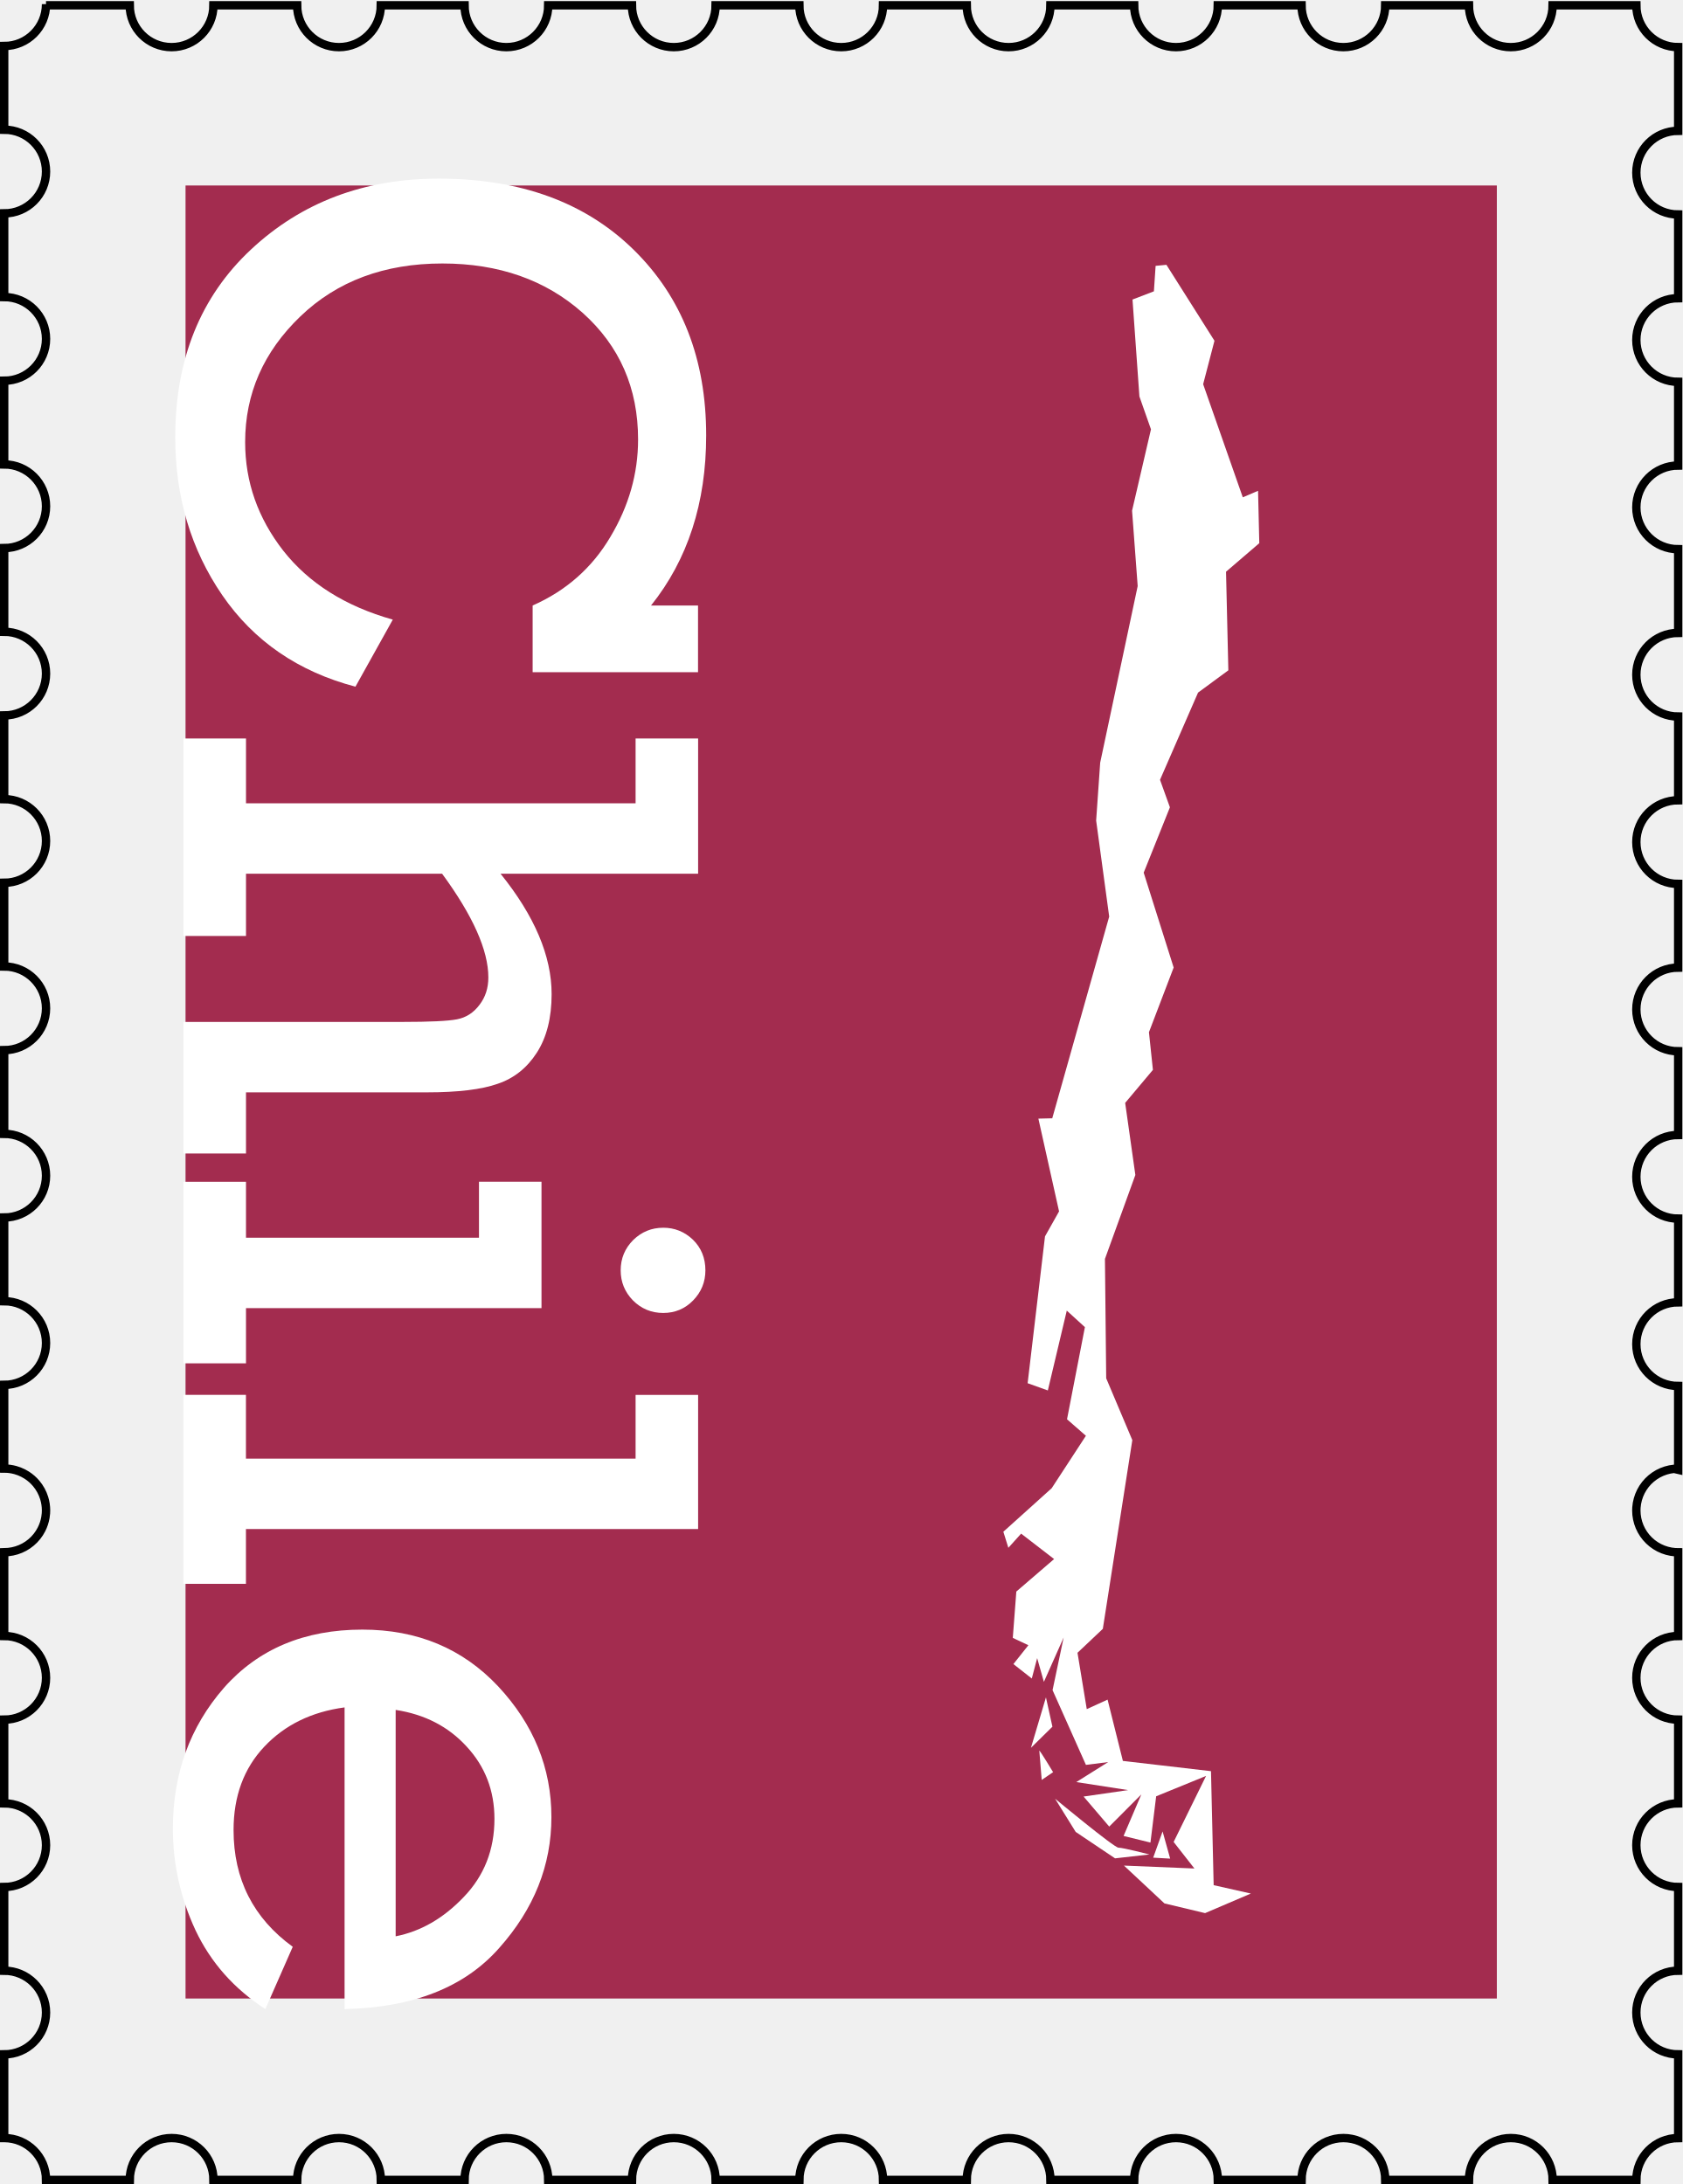
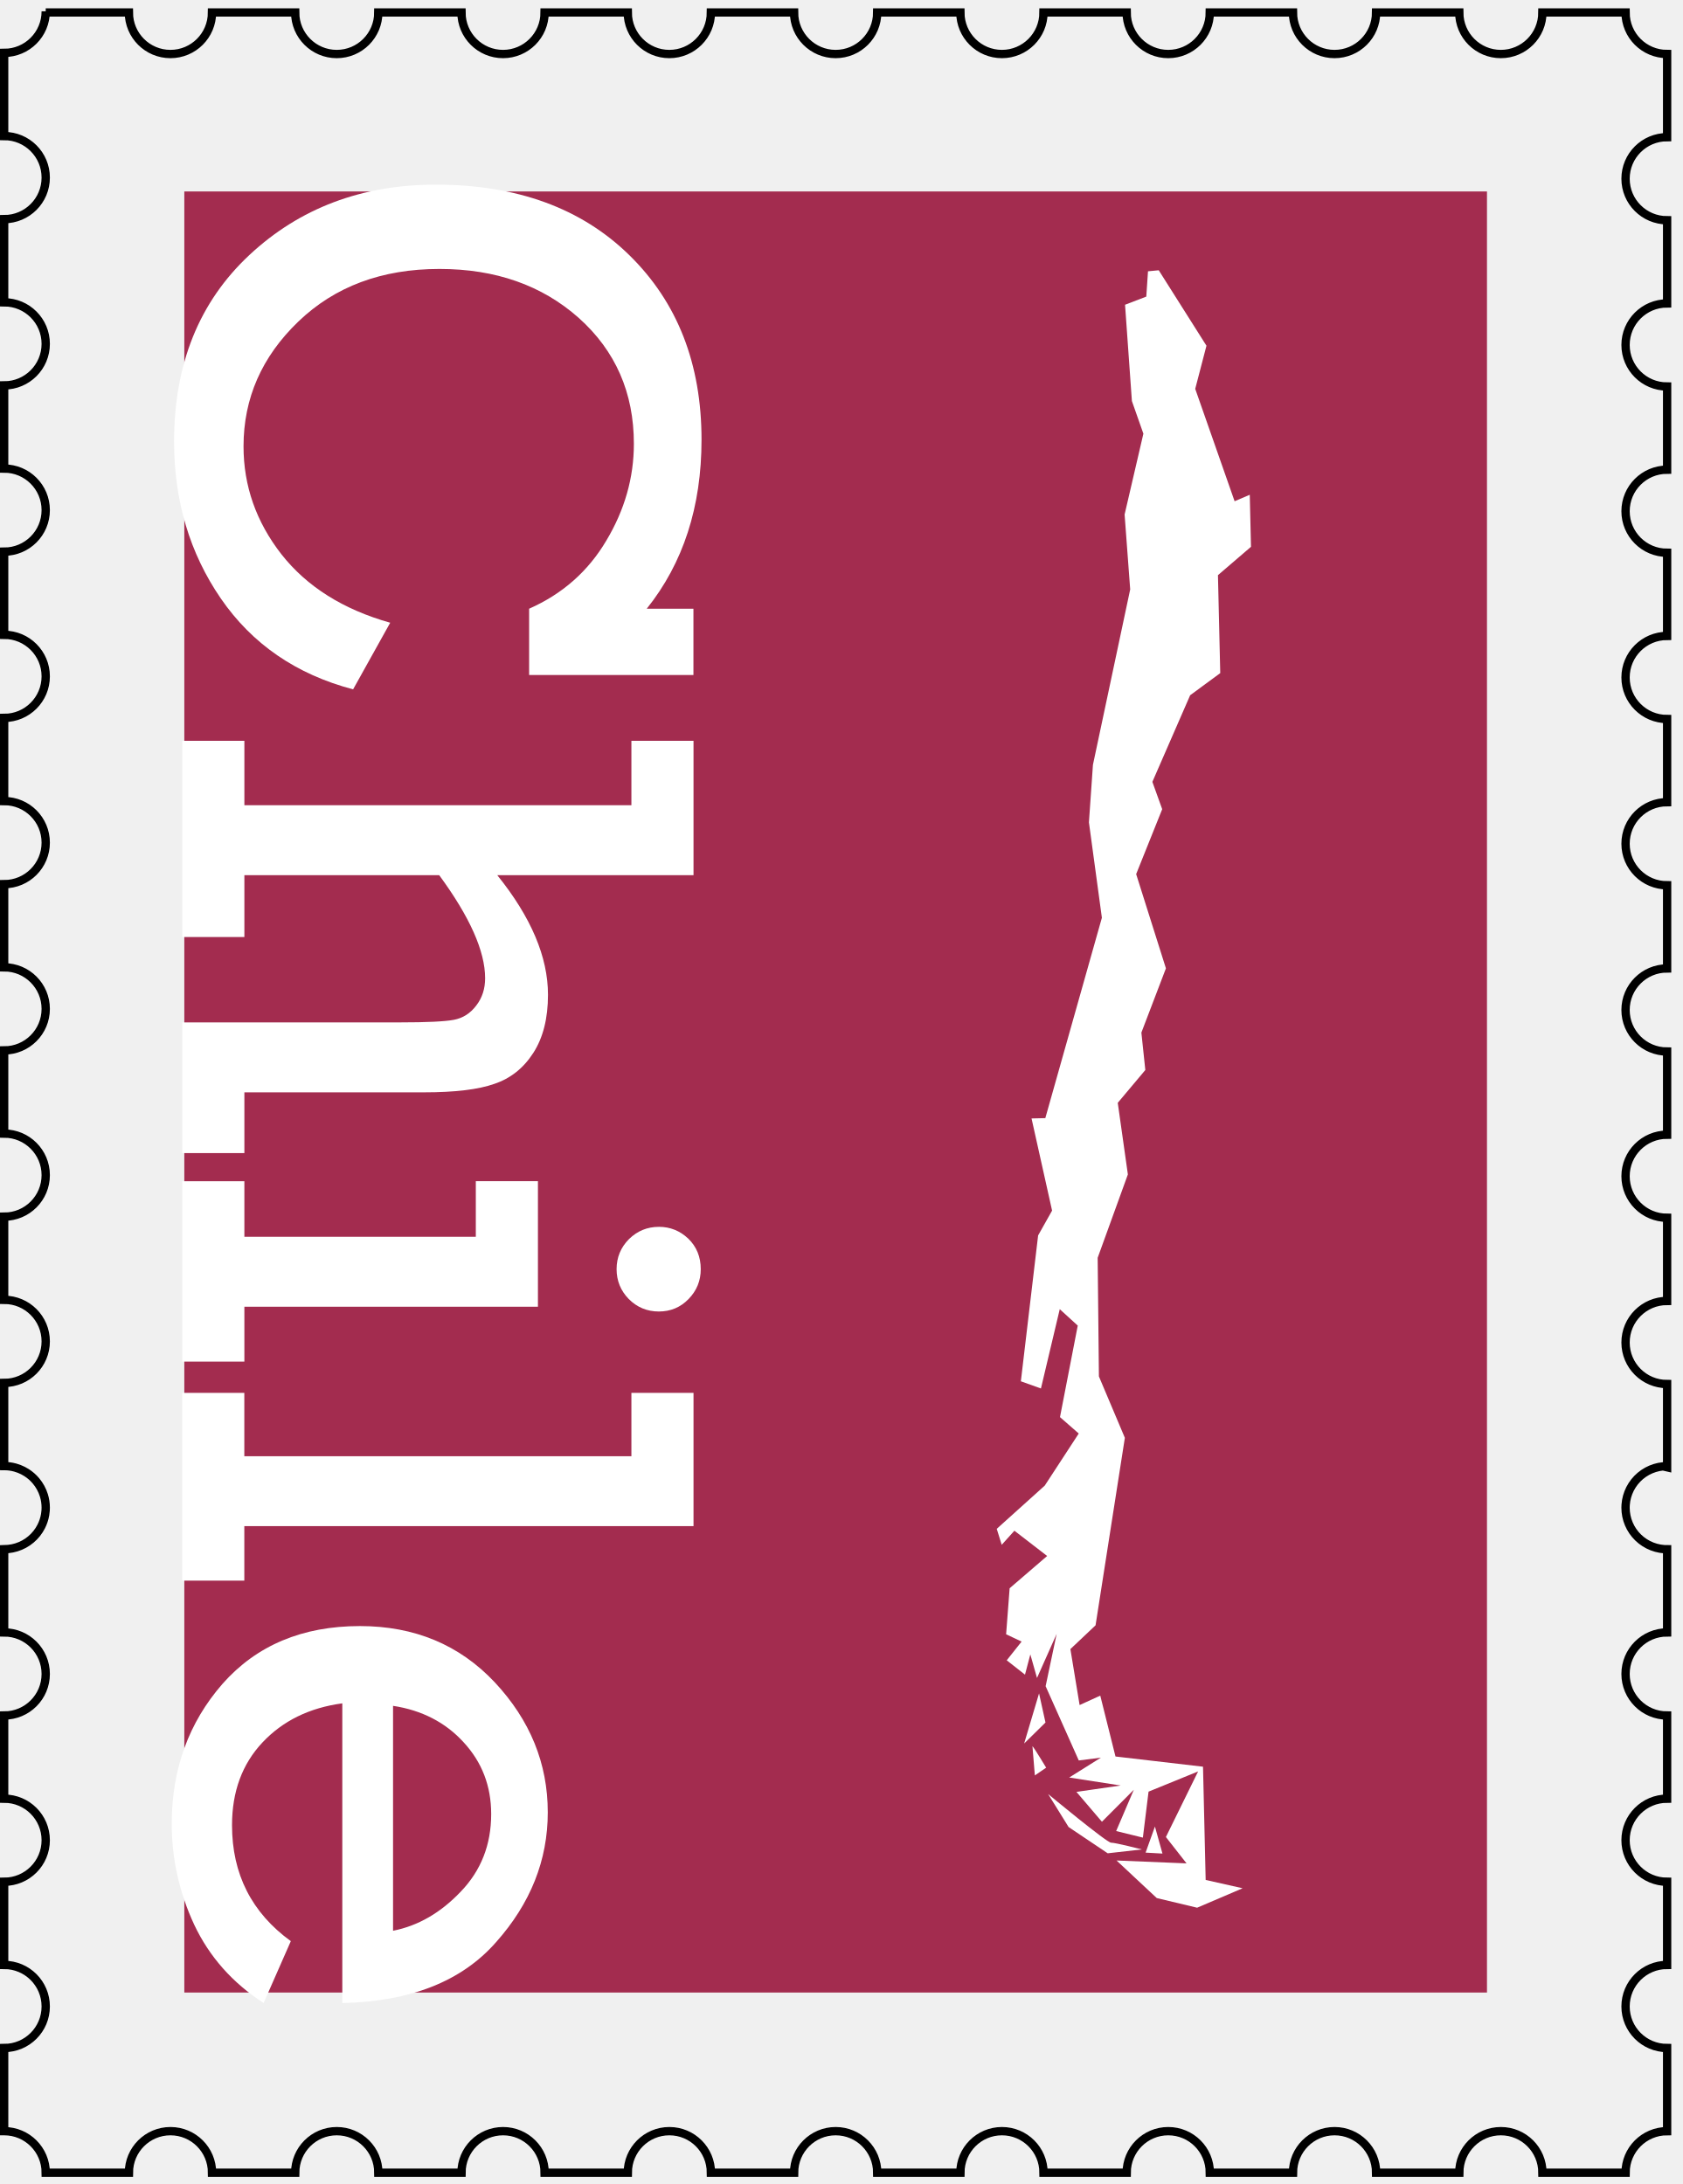
- <svg xmlns="http://www.w3.org/2000/svg" id="chile-stamp" height="783" width="603" version="1.1" viewBox="0 0 603 783">
+ <svg xmlns="http://www.w3.org/2000/svg" id="chile-stamp" height="783" width="603" version="1.1" viewBox="0 0 607 783">
  <g id="border" transform="translate(1.5 -270.9)">
    <path d="m15 272.4a15 15 0 0 1 -15 15v30a15 15 0 0 1 15 15 15 15 0 0 1 -15 15v30a15 15 0 0 1 15 15 15 15 0 0 1 -15 15v30a15 15 0 0 1 15 15 15 15 0 0 1 -15 15v30a15 15 0 0 1 15 15 15 15 0 0 1 -15 15v30a15 15 0 0 1 15 15 15 15 0 0 1 -15 15v30a15 15 0 0 1 15 15 15 15 0 0 1 -15 15v30a15 15 0 0 1 15 15 15 15 0 0 1 -15 15v30a15 15 0 0 1 15 15 15 15 0 0 1 -15 15v30a15 15 0 0 1 4.012 0.547 15 15 0 0 1 2.793 1.086 15 15 0 0 1 1.301 0.746 15 15 0 0 1 3.367 2.957 15 15 0 0 1 2.857 5.23 15 15 0 0 1 0.67 4.434 15 15 0 0 1 -0.037 1.061 15 15 0 0 1 -0.182 1.488 15 15 0 0 1 -1.414 4.256 15 15 0 0 1 -0.746 1.301 15 15 0 0 1 -0.871 1.219 15 15 0 0 1 -0.99 1.127 15 15 0 0 1 -2.291 1.93 15 15 0 0 1 -1.277 0.783 15 15 0 0 1 -5.693 1.762 15 15 0 0 1 -1.499 0.1v30a15 15 0 0 1 15 15 15 15 0 0 1 -15 15v30a15 15 0 0 1 15 15 15 15 0 0 1 -15 15v30a15 15 0 0 1 15 15 15 15 0 0 1 -15 15v30a15 15 0 0 1 0.006 0 15 15 0 0 1 15 15h30a15 15 0 0 1 15 -15 15 15 0 0 1 15 15h30a15 15 0 0 1 15 -15 15 15 0 0 1 15 15h30a15 15 0 0 1 15 -15 15 15 0 0 1 15 15h30a15 15 0 0 1 15 -15 15 15 0 0 1 15 15h30a15 15 0 0 1 15 -15 15 15 0 0 1 15 15h30a15 15 0 0 1 15 -15 15 15 0 0 1 15 15h30a15 15 0 0 1 15 -15 15 15 0 0 1 15 15h30a15 15 0 0 1 15 -15 15 15 0 0 1 15 15h30a15 15 0 0 1 15 -15 15 15 0 0 1 15 15h30a15 15 0 0 1 14.99 -15v-30a15 15 0 0 1 -15 -15 15 15 0 0 1 15 -15v-30a15 15 0 0 1 -15 -15 15 15 0 0 1 15 -15v-30a15 15 0 0 1 -15 -15 15 15 0 0 1 15 -15v-30a15 15 0 0 1 -1.061 -0.037 15 15 0 0 1 -1.488 -0.182 15 15 0 0 1 -5.557 -2.16 15 15 0 0 1 -1.219 -0.871 15 15 0 0 1 -1.127 -0.99 15 15 0 0 1 -1.93 -2.291 15 15 0 0 1 -0.783 -1.277 15 15 0 0 1 -0.652 -1.35 15 15 0 0 1 -0.885 -2.861 15 15 0 0 1 -0.225 -1.482 15 15 0 0 1 -0.074 -1.498 15 15 0 0 1 0.037 -1.061 15 15 0 0 1 0.51 -2.951 15 15 0 0 1 0.473 -1.424 15 15 0 0 1 1.359 -2.67 15 15 0 0 1 4.152 -4.275 15 15 0 0 1 2.627 -1.436 15 15 0 0 1 1.408 -0.514 15 15 0 0 1 1.453 -0.371 15 15 0 0 1 1.482 -0.225 15 15 0 0 1 1.5 0.3v-30a15 15 0 0 1 -15 -15 15 15 0 0 1 15 -15v-30a15 15 0 0 1 -15 -15 15 15 0 0 1 15 -15v-30a15 15 0 0 1 -15 -15 15 15 0 0 1 15 -15v-30a15 15 0 0 1 -15 -15 15 15 0 0 1 15 -15v-30a15 15 0 0 1 -15 -15 15 15 0 0 1 15 -15v-30a15 15 0 0 1 -15 -15 15 15 0 0 1 15 -15v-30a15 15 0 0 1 -15 -15 15 15 0 0 1 15 -15v-30a15 15 0 0 1 -15 -15 15 15 0 0 1 15 -15v-30a15 15 0 0 1 -15 -15h-30a15 15 0 0 1 -15 15 15 15 0 0 1 -15 -15h-30a15 15 0 0 1 -15 15 15 15 0 0 1 -15 -15h-30a15 15 0 0 1 -15 15 15 15 0 0 1 -15 -15h-30a15 15 0 0 1 -15 15 15 15 0 0 1 -15 -15h-30a15 15 0 0 1 -15 15 15 15 0 0 1 -15 -15h-30a15 15 0 0 1 -15 15 15 15 0 0 1 -15 -15h-30a15 15 0 0 1 -15 15 15 15 0 0 1 -15 -15h-30a15 15 0 0 1 -15 15 15 15 0 0 1 -15 -15h-30a15 15 0 0 1 -15 15 15 15 0 0 1 -15 -15h-30z" stroke="#000" stroke-miterlimit="4.8" stroke-width="3" fill="none" />
  </g>
  <g id="background" transform="translate(1.5,-218.5)">
    <rect height="650" width="470" y="285" x="65" fill="#a32c4f" />
  </g>
  <g id="content" transform="translate(1.5,-218.5)" fill="#fff">
    <g transform="matrix(0 1.001 -.9992 0 0 0)">
      <path style="" d="m440.2-139.4 24.02 13.4q-8.096 30.79-32.78 47.78-24.55 16.86-56.54 16.86-41.94 0-67.29-27.21t-25.35-67.29q0-43.93 25.48-69.94t66.49-26.01q36.23 0 60.92 19.78v-16.86h23.89v59.33h-23.89q-7.963-18.05-24.55-27.87-16.59-9.954-34.91-9.954-27.61 0-45.39 19.91-17.65 19.91-17.65 50.3 0 31.19 18.98 50.96 18.98 19.78 44.99 19.78 21.37 0 38.89-13.67 17.52-13.8 24.69-39.28z" />
      <path style="" d="m506-86.69v-139.8h-23.23v-22.43h48.44v70.87q22.69-18.32 43.13-18.32 12.74 0 20.97 5.309 8.229 5.309 11.15 14.07 3.053 8.627 3.053 25.35v64.9h21.9v22.43h-47.12v-78.57q0-14.6-0.929-19.51-0.929-4.911-5.176-8.096-4.114-3.185-9.821-3.185-14.6 0-37.16 16.59v70.34h22.3v22.43h-70.74v-22.43h23.23z" />
      <path style="" d="m658-236.4q0-6.105 4.247-10.62 4.38-4.512 11.02-4.512 6.238 0 10.75 4.38t4.512 10.75-4.512 10.88q-4.512 4.38-10.75 4.38-6.37 0-10.88-4.512-4.38-4.512-4.38-10.75zm3.583 149.7v-83.61h-20.04v-22.43h45.26v106h19.78v22.43h-65.03v-22.43h20.04z" />
      <path style="" d="m740.7-86.69v-139.8h-22.83v-22.43h48.04v162.2h19.64v22.43h-67.69v-22.43h22.83z" />
      <path style="" d="m937.8-122.1h-108q2.389 17.78 14.07 28.8t29.86 11.02q26.41 0 41.81-21.23l22.3 9.821q-10.88 16.86-28.27 25.08-17.39 8.096-36.36 8.096-29.46 0-50.43-18.32-20.84-18.45-20.84-49.64 0-29.6 20.31-48.71 20.44-19.11 46.85-19.11 25.88 0 46.85 18.71 21.1 18.58 21.9 55.48zm-26.01-18.32q-2.654-13.54-14.07-24.42-11.41-11.02-28-11.02-15.13 0-25.88 9.954-10.75 9.821-13.14 25.48h81.09z" />
    </g>
    <path fill-rule="evenodd" d="m415.2 875.1 2.715 9.745-6.086-0.341zm-38.54-11.74s21.2 17.6 22.72 17.56c1.519-0.036 11.11 2.433 11.11 2.433l-12.33 1.394-14.11-9.478zm-5.655-17.27c0.564 0.47 4.948 7.758 4.948 7.758l-4.079 2.789zm2.385-19.05 2.319 10.51-7.697 7.571zm43.18-513.6 17.22 27.23-4.056 15.57 14.21 40.56 5.471-2.339 0.44 18.78-11.92 10.23 0.829 35.35-10.86 7.991-13.63 31.26 3.547 9.863-9.397 23.43 10.74 34.01-8.856 23.19 1.422 13.5-9.945 11.84 3.65 25.84-10.9 30.09 0.451 42.81 9.361 22.16-10.57 67.66-9.079 8.583 3.321 20.2 7.458-3.404 5.488 21.97 31.58 3.68 0.958 40.87 13.33 3.003-16.41 7.016-14.56-3.479-14.52-13.56 25.26 1.044-7.447-9.517 11.62-23.67-17.88 7.296-2.049 16.59-9.636-2.368 6.371-14.9-11.51 11.54-9.192-10.77 15.97-2.308-18.58-2.88 11.44-7.175-7.989 1.016-11.96-26.8 3.978-18.88-7.087 15.91-2.41-8.508-1.925 7.31-6.59-5.177 5.367-6.757-5.588-2.632 1.268-16.61 13.54-11.65-11.82-9.117-4.578 5.081-1.793-5.76 17.32-15.6 12.27-18.8-6.77-5.92 6.409-33.03-6.494-5.926-6.789 28.62-7.244-2.593 6.226-52.64 5.039-8.959-7.411-33.26 4.97-0.117 20.41-72.31-4.675-34.43 1.447-20.76 13.44-63.31-2.015-27.03 6.776-29.17-4.144-11.78-2.473-34.75 7.667-2.943 0.615-9.132z" />
  </g>
</svg>
